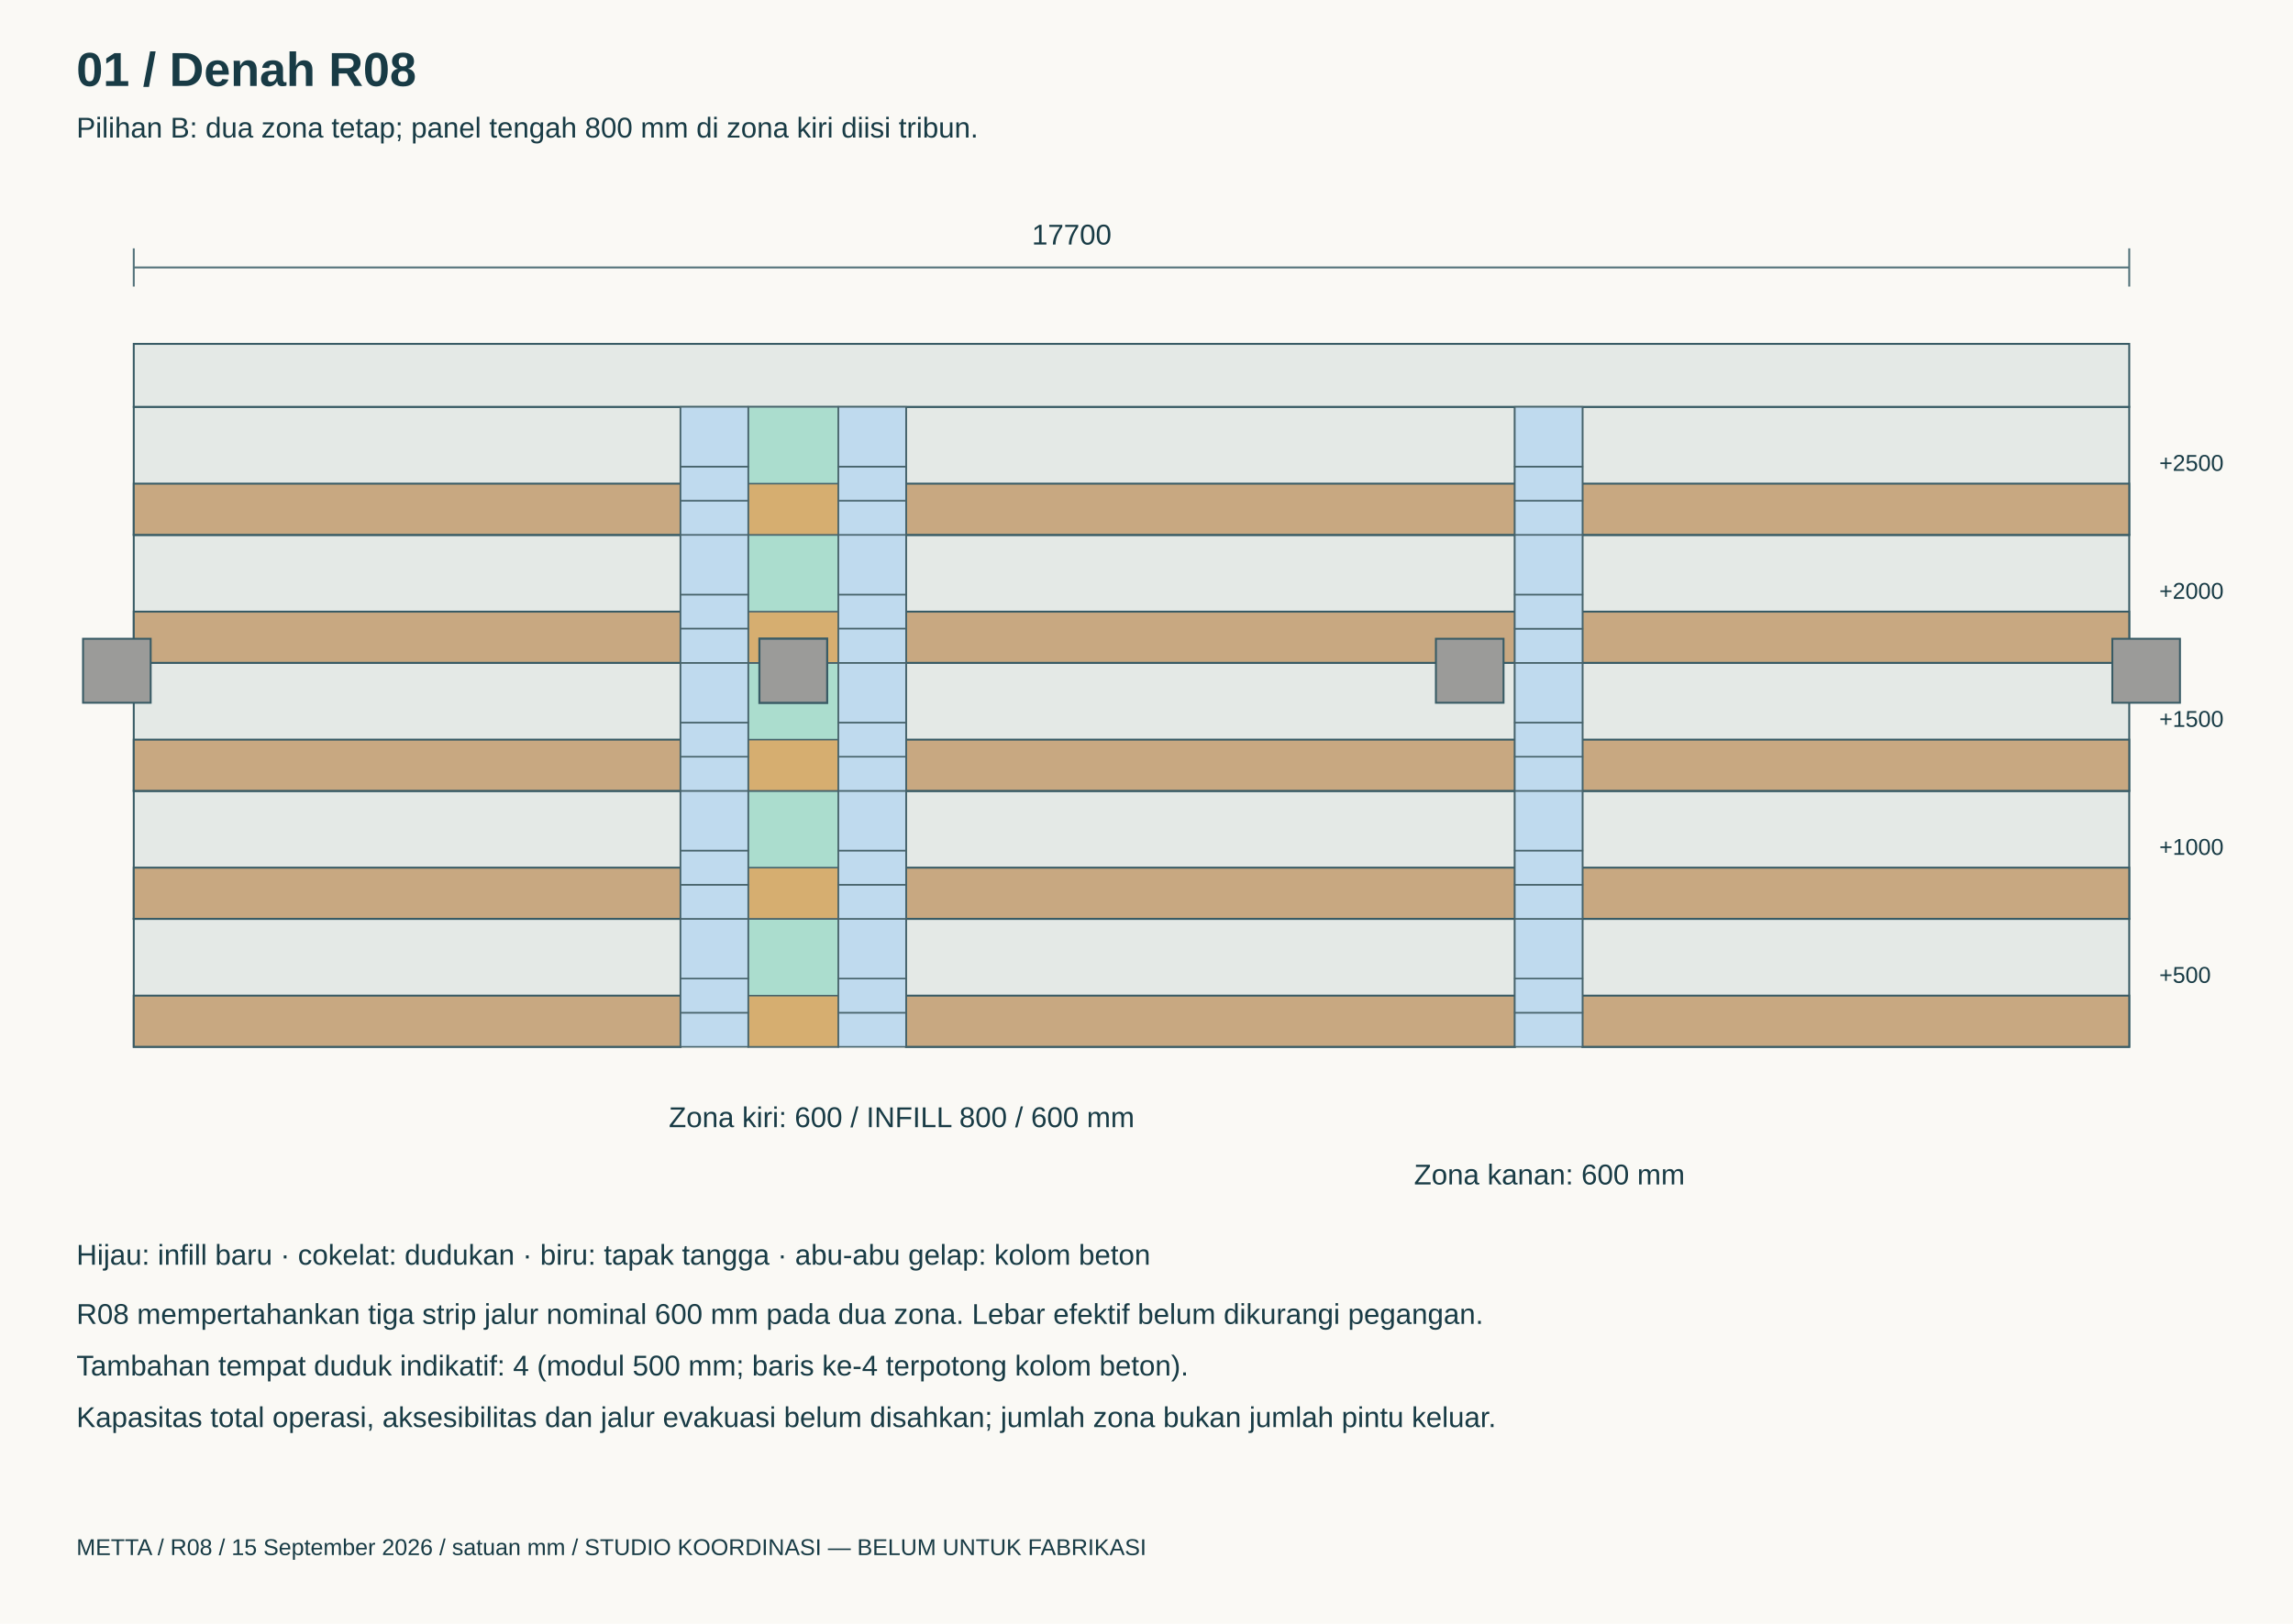
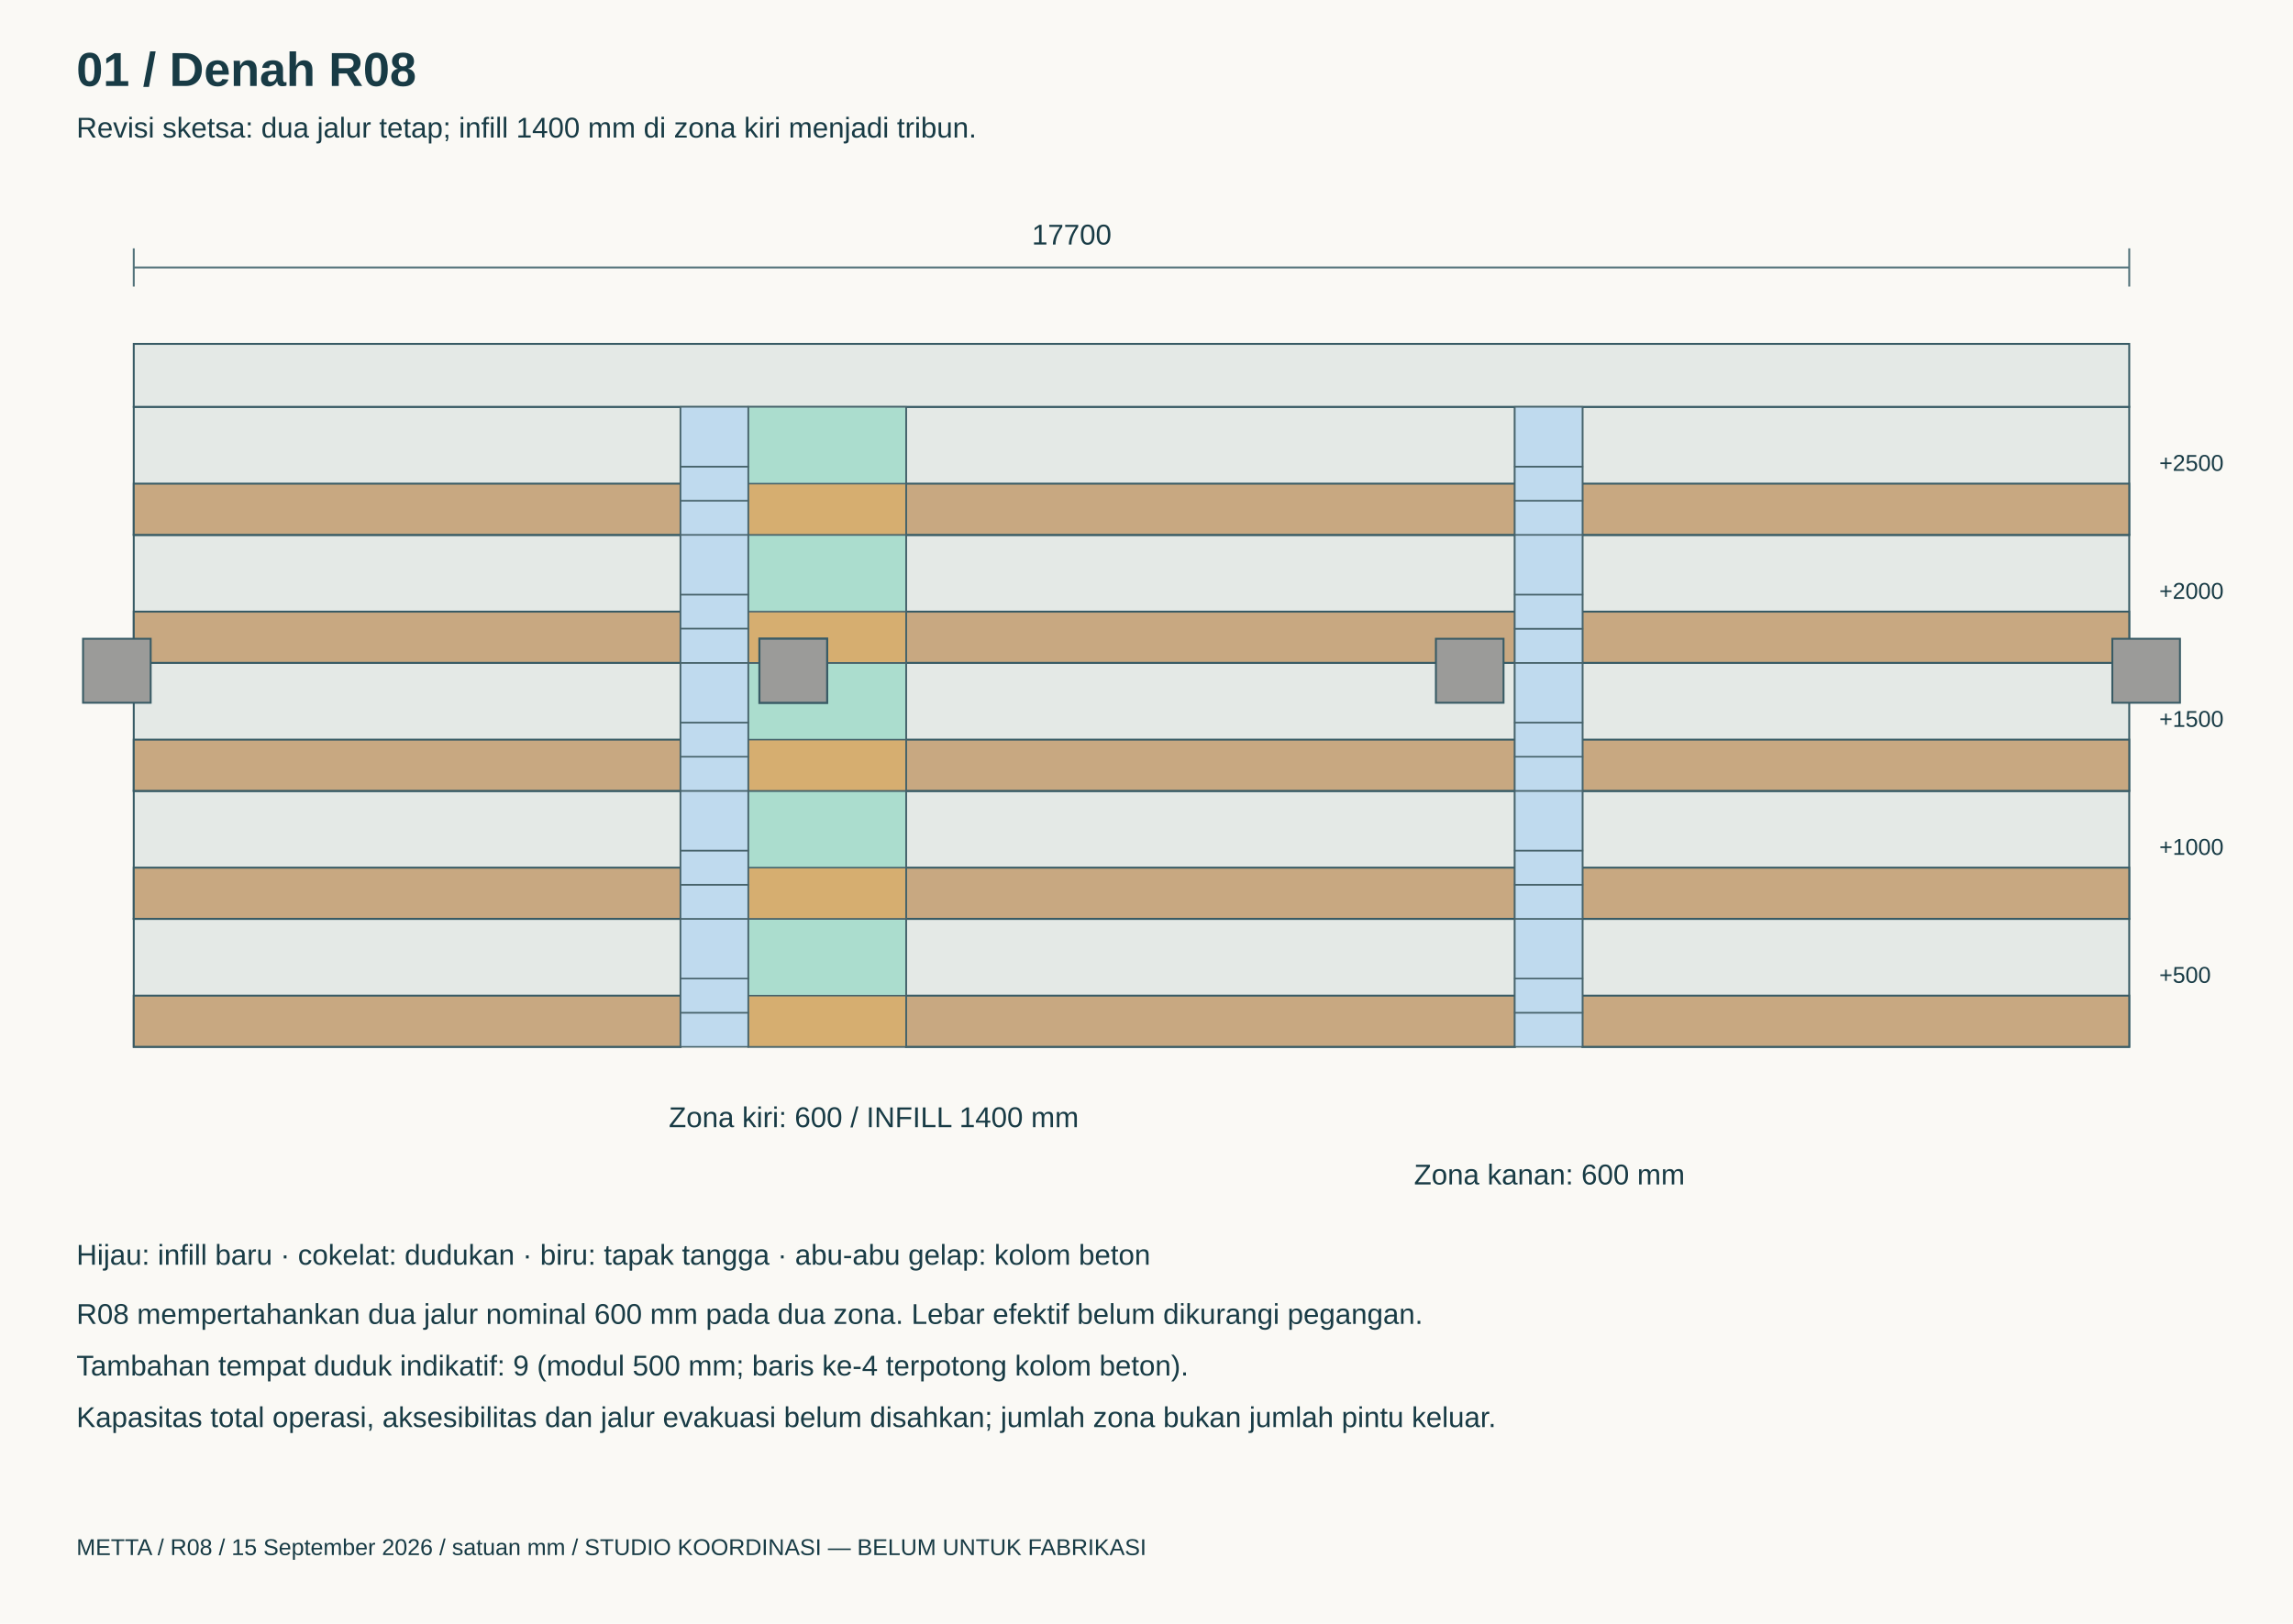
<svg xmlns="http://www.w3.org/2000/svg" viewBox="0 0 1200 850">
  <defs>
    <pattern id="mesh" width="9" height="9" patternUnits="userSpaceOnUse">
      <path d="M0 0H9V9" fill="none" stroke="#22866f" stroke-width=".6" />
    </pattern>
  </defs>
  <rect width="1200" height="850" fill="#faf9f5" />
  <style>text{font-family:Arial,sans-serif;fill:#183b45;font-size:15px}.small{font-size:12px}.title{font-size:25px;font-weight:bold}.dim{stroke:#52727a;stroke-width:1;fill:none}</style>
  <text x="40" y="45" class="title">01 / Denah R08</text>
-   <text x="40" y="72">Pilihan B: dua zona tetap; panel tengah 800 mm di zona kiri diisi tribun.</text>
+   <text x="40" y="72">Revisi sketsa: dua jalur tetap; infill 1400 mm di zona kiri menjadi tribun.</text>
  <rect x="70.000" y="480.964" width="286.150" height="67.000" fill="#e4e9e6" stroke="#385b65" stroke-width="1" />
  <rect x="70.000" y="521.164" width="286.150" height="26.800" fill="#c8a881" stroke="#385b65" stroke-width="1" />
  <rect x="474.154" y="480.964" width="318.599" height="67.000" fill="#e4e9e6" stroke="#385b65" stroke-width="1" />
  <rect x="474.154" y="521.164" width="318.599" height="26.800" fill="#c8a881" stroke="#385b65" stroke-width="1" />
  <rect x="828.154" y="480.964" width="286.146" height="67.000" fill="#e4e9e6" stroke="#385b65" stroke-width="1" />
  <rect x="828.154" y="521.164" width="286.146" height="26.800" fill="#c8a881" stroke="#385b65" stroke-width="1" />
  <rect x="70.000" y="413.964" width="286.150" height="67.000" fill="#e4e9e6" stroke="#385b65" stroke-width="1" />
  <rect x="70.000" y="454.164" width="286.150" height="26.800" fill="#c8a881" stroke="#385b65" stroke-width="1" />
  <rect x="474.154" y="413.964" width="318.599" height="67.000" fill="#e4e9e6" stroke="#385b65" stroke-width="1" />
  <rect x="474.154" y="454.164" width="318.599" height="26.800" fill="#c8a881" stroke="#385b65" stroke-width="1" />
  <rect x="828.154" y="413.964" width="286.146" height="67.000" fill="#e4e9e6" stroke="#385b65" stroke-width="1" />
  <rect x="828.154" y="454.164" width="286.146" height="26.800" fill="#c8a881" stroke="#385b65" stroke-width="1" />
  <rect x="70.000" y="346.964" width="286.150" height="67.000" fill="#e4e9e6" stroke="#385b65" stroke-width="1" />
  <rect x="70.000" y="387.164" width="286.150" height="26.800" fill="#c8a881" stroke="#385b65" stroke-width="1" />
  <rect x="474.154" y="346.964" width="318.599" height="67.000" fill="#e4e9e6" stroke="#385b65" stroke-width="1" />
  <rect x="474.154" y="387.164" width="318.599" height="26.800" fill="#c8a881" stroke="#385b65" stroke-width="1" />
  <rect x="828.154" y="346.964" width="286.146" height="67.000" fill="#e4e9e6" stroke="#385b65" stroke-width="1" />
  <rect x="828.154" y="387.164" width="286.146" height="26.800" fill="#c8a881" stroke="#385b65" stroke-width="1" />
  <rect x="70.000" y="279.964" width="286.150" height="67.000" fill="#e4e9e6" stroke="#385b65" stroke-width="1" />
  <rect x="70.000" y="320.164" width="286.150" height="26.800" fill="#c8a881" stroke="#385b65" stroke-width="1" />
  <rect x="474.154" y="279.964" width="318.599" height="67.000" fill="#e4e9e6" stroke="#385b65" stroke-width="1" />
  <rect x="474.154" y="320.164" width="318.599" height="26.800" fill="#c8a881" stroke="#385b65" stroke-width="1" />
  <rect x="828.154" y="279.964" width="286.146" height="67.000" fill="#e4e9e6" stroke="#385b65" stroke-width="1" />
  <rect x="828.154" y="320.164" width="286.146" height="26.800" fill="#c8a881" stroke="#385b65" stroke-width="1" />
  <rect x="70.000" y="212.964" width="286.150" height="67.000" fill="#e4e9e6" stroke="#385b65" stroke-width="1" />
  <rect x="70.000" y="253.164" width="286.150" height="26.800" fill="#c8a881" stroke="#385b65" stroke-width="1" />
  <rect x="474.154" y="212.964" width="318.599" height="67.000" fill="#e4e9e6" stroke="#385b65" stroke-width="1" />
  <rect x="474.154" y="253.164" width="318.599" height="26.800" fill="#c8a881" stroke="#385b65" stroke-width="1" />
  <rect x="828.154" y="212.964" width="286.146" height="67.000" fill="#e4e9e6" stroke="#385b65" stroke-width="1" />
  <rect x="828.154" y="253.164" width="286.146" height="26.800" fill="#c8a881" stroke="#385b65" stroke-width="1" />
  <rect x="70.000" y="180.000" width="1044.300" height="32.964" fill="#e4e9e6" stroke="#385b65" stroke-width="1" />
-   <path d="M391.552,547.964 L391.552,480.964 L438.755,480.964 L438.755,547.964 L391.552,547.964 Z" fill="#abddce" fill-rule="evenodd" stroke="#47636b" stroke-width=".8" />
-   <path d="M391.552,480.964 L391.552,413.964 L438.755,413.964 L438.755,480.964 L391.552,480.964 Z" fill="#abddce" fill-rule="evenodd" stroke="#47636b" stroke-width=".8" />
-   <path d="M438.755,346.964 L438.755,413.964 L391.552,413.964 L391.552,346.964 L397.276,346.964 L397.276,368.059 L433.030,368.059 L433.030,346.964 L438.755,346.964 Z" fill="#abddce" fill-rule="evenodd" stroke="#47636b" stroke-width=".8" />
-   <path d="M391.552,346.964 L391.552,279.964 L438.755,279.964 L438.755,346.964 L433.030,346.964 L433.030,334.157 L397.276,334.157 L397.276,346.964 L391.552,346.964 Z" fill="#abddce" fill-rule="evenodd" stroke="#47636b" stroke-width=".8" />
-   <path d="M391.552,279.964 L391.552,212.964 L438.755,212.964 L438.755,279.964 L391.552,279.964 Z" fill="#abddce" fill-rule="evenodd" stroke="#47636b" stroke-width=".8" />
-   <path d="M391.552,547.964 L391.552,521.164 L438.755,521.164 L438.755,547.964 L391.552,547.964 Z" fill="#d6ae70" fill-rule="evenodd" stroke="#47636b" stroke-width=".8" />
-   <path d="M391.552,480.964 L391.552,454.164 L438.755,454.164 L438.755,480.964 L391.552,480.964 Z" fill="#d6ae70" fill-rule="evenodd" stroke="#47636b" stroke-width=".8" />
-   <path d="M391.552,413.964 L391.552,387.164 L438.755,387.164 L438.755,413.964 L391.552,413.964 Z" fill="#d6ae70" fill-rule="evenodd" stroke="#47636b" stroke-width=".8" />
-   <path d="M391.552,346.964 L391.552,320.164 L438.755,320.164 L438.755,346.964 L433.030,346.964 L433.030,334.157 L397.276,334.157 L397.276,346.964 L391.552,346.964 Z" fill="#d6ae70" fill-rule="evenodd" stroke="#47636b" stroke-width=".8" />
-   <path d="M391.552,279.964 L391.552,253.164 L438.755,253.164 L438.755,279.964 L391.552,279.964 Z" fill="#d6ae70" fill-rule="evenodd" stroke="#47636b" stroke-width=".8" />
+   <path d="M391.552,547.964 L391.552,480.964 L474.154,480.964 L474.154,547.964 L391.552,547.964 Z" fill="#abddce" fill-rule="evenodd" stroke="#47636b" stroke-width=".8" />
+   <path d="M391.552,480.964 L391.552,413.964 L474.154,413.964 L474.154,480.964 L391.552,480.964 Z" fill="#abddce" fill-rule="evenodd" stroke="#47636b" stroke-width=".8" />
+   <path d="M474.154,346.964 L474.154,413.964 L391.552,413.964 L391.552,346.964 L397.276,346.964 L397.276,368.059 L433.030,368.059 L433.030,346.964 L474.154,346.964 Z" fill="#abddce" fill-rule="evenodd" stroke="#47636b" stroke-width=".8" />
+   <path d="M391.552,346.964 L391.552,279.964 L474.154,279.964 L474.154,346.964 L433.030,346.964 L433.030,334.157 L397.276,334.157 L397.276,346.964 L391.552,346.964 Z" fill="#abddce" fill-rule="evenodd" stroke="#47636b" stroke-width=".8" />
+   <path d="M391.552,279.964 L391.552,212.964 L474.154,212.964 L474.154,279.964 L391.552,279.964 Z" fill="#abddce" fill-rule="evenodd" stroke="#47636b" stroke-width=".8" />
+   <path d="M391.552,547.964 L391.552,521.164 L474.154,521.164 L474.154,547.964 L391.552,547.964 Z" fill="#d6ae70" fill-rule="evenodd" stroke="#47636b" stroke-width=".8" />
+   <path d="M391.552,480.964 L391.552,454.164 L474.154,454.164 L474.154,480.964 L391.552,480.964 Z" fill="#d6ae70" fill-rule="evenodd" stroke="#47636b" stroke-width=".8" />
+   <path d="M391.552,413.964 L391.552,387.164 L474.154,387.164 L474.154,413.964 L391.552,413.964 Z" fill="#d6ae70" fill-rule="evenodd" stroke="#47636b" stroke-width=".8" />
+   <path d="M391.552,346.964 L391.552,320.164 L474.154,320.164 L474.154,346.964 L433.030,346.964 L433.030,334.157 L397.276,334.157 L397.276,346.964 L391.552,346.964 Z" fill="#d6ae70" fill-rule="evenodd" stroke="#47636b" stroke-width=".8" />
+   <path d="M391.552,279.964 L391.552,253.164 L474.154,253.164 L474.154,279.964 L391.552,279.964 Z" fill="#d6ae70" fill-rule="evenodd" stroke="#47636b" stroke-width=".8" />
  <path d="M391.552,530.095 L391.552,547.964 L356.152,547.964 L356.152,530.095 L391.552,530.095 Z" fill="#bfdaee" fill-rule="evenodd" stroke="#47636b" stroke-width=".8" />
  <path d="M391.552,512.226 L391.552,530.095 L356.152,530.095 L356.152,512.226 L391.552,512.226 Z" fill="#bfdaee" fill-rule="evenodd" stroke="#47636b" stroke-width=".8" />
  <path d="M391.552,480.965 L391.552,512.226 L356.152,512.226 L356.152,480.965 L391.552,480.965 Z" fill="#bfdaee" fill-rule="evenodd" stroke="#47636b" stroke-width=".8" />
  <path d="M391.552,463.096 L391.552,480.965 L356.152,480.965 L356.152,463.096 L391.552,463.096 Z" fill="#bfdaee" fill-rule="evenodd" stroke="#47636b" stroke-width=".8" />
  <path d="M391.552,445.227 L391.552,463.096 L356.152,463.096 L356.152,445.227 L391.552,445.227 Z" fill="#bfdaee" fill-rule="evenodd" stroke="#47636b" stroke-width=".8" />
  <path d="M391.552,413.966 L391.552,445.227 L356.152,445.227 L356.152,413.966 L391.552,413.966 Z" fill="#bfdaee" fill-rule="evenodd" stroke="#47636b" stroke-width=".8" />
  <path d="M391.552,396.095 L391.552,413.963 L356.152,413.963 L356.152,396.095 L391.552,396.095 Z" fill="#bfdaee" fill-rule="evenodd" stroke="#47636b" stroke-width=".8" />
  <path d="M391.552,378.226 L391.552,396.095 L356.152,396.095 L356.152,378.226 L391.552,378.226 Z" fill="#bfdaee" fill-rule="evenodd" stroke="#47636b" stroke-width=".8" />
  <path d="M391.552,311.226 L391.552,329.095 L356.152,329.095 L356.152,311.226 L391.552,311.226 Z" fill="#bfdaee" fill-rule="evenodd" stroke="#47636b" stroke-width=".8" />
  <path d="M391.552,279.965 L391.552,311.226 L356.152,311.226 L356.152,279.965 L391.552,279.965 Z" fill="#bfdaee" fill-rule="evenodd" stroke="#47636b" stroke-width=".8" />
  <path d="M391.552,262.094 L391.552,279.963 L356.152,279.963 L356.152,262.094 L391.552,262.094 Z" fill="#bfdaee" fill-rule="evenodd" stroke="#47636b" stroke-width=".8" />
  <path d="M391.552,244.225 L391.552,262.094 L356.152,262.094 L356.152,244.225 L391.552,244.225 Z" fill="#bfdaee" fill-rule="evenodd" stroke="#47636b" stroke-width=".8" />
  <path d="M391.552,212.964 L391.552,212.964 L391.552,244.225 L356.152,244.225 L356.152,212.964 L391.552,212.964 Z" fill="#bfdaee" fill-rule="evenodd" stroke="#47636b" stroke-width=".8" />
-   <path d="M474.154,530.095 L474.154,547.964 L438.755,547.964 L438.755,530.095 L474.154,530.095 Z" fill="#bfdaee" fill-rule="evenodd" stroke="#47636b" stroke-width=".8" />
-   <path d="M474.154,512.226 L474.154,530.095 L438.755,530.095 L438.755,512.226 L474.154,512.226 Z" fill="#bfdaee" fill-rule="evenodd" stroke="#47636b" stroke-width=".8" />
-   <path d="M474.154,480.965 L474.154,512.226 L438.755,512.226 L438.755,480.965 L474.154,480.965 Z" fill="#bfdaee" fill-rule="evenodd" stroke="#47636b" stroke-width=".8" />
-   <path d="M474.154,463.096 L474.154,480.965 L438.755,480.965 L438.755,463.096 L474.154,463.096 Z" fill="#bfdaee" fill-rule="evenodd" stroke="#47636b" stroke-width=".8" />
-   <path d="M474.154,445.227 L474.154,463.096 L438.755,463.096 L438.755,445.227 L474.154,445.227 Z" fill="#bfdaee" fill-rule="evenodd" stroke="#47636b" stroke-width=".8" />
-   <path d="M474.154,413.966 L474.154,445.227 L438.755,445.227 L438.755,413.966 L474.154,413.966 Z" fill="#bfdaee" fill-rule="evenodd" stroke="#47636b" stroke-width=".8" />
-   <path d="M474.154,396.095 L474.154,413.963 L438.755,413.963 L438.755,396.095 L474.154,396.095 Z" fill="#bfdaee" fill-rule="evenodd" stroke="#47636b" stroke-width=".8" />
-   <path d="M474.154,378.226 L474.154,396.095 L438.755,396.095 L438.755,378.226 L474.154,378.226 Z" fill="#bfdaee" fill-rule="evenodd" stroke="#47636b" stroke-width=".8" />
-   <path d="M474.154,311.226 L474.154,329.095 L438.755,329.095 L438.755,311.226 L474.154,311.226 Z" fill="#bfdaee" fill-rule="evenodd" stroke="#47636b" stroke-width=".8" />
-   <path d="M474.154,279.965 L474.154,311.226 L438.755,311.226 L438.755,279.965 L474.154,279.965 Z" fill="#bfdaee" fill-rule="evenodd" stroke="#47636b" stroke-width=".8" />
-   <path d="M474.154,262.094 L474.154,279.963 L438.755,279.963 L438.755,262.094 L474.154,262.094 Z" fill="#bfdaee" fill-rule="evenodd" stroke="#47636b" stroke-width=".8" />
-   <path d="M474.154,244.225 L474.154,262.094 L438.755,262.094 L438.755,244.225 L474.154,244.225 Z" fill="#bfdaee" fill-rule="evenodd" stroke="#47636b" stroke-width=".8" />
-   <path d="M474.154,212.964 L474.154,244.225 L438.755,244.225 L438.755,212.964 L438.755,212.964 L474.154,212.964 Z" fill="#bfdaee" fill-rule="evenodd" stroke="#47636b" stroke-width=".8" />
  <path d="M828.154,530.095 L828.154,547.964 L792.754,547.964 L792.754,530.095 L828.154,530.095 Z" fill="#bfdaee" fill-rule="evenodd" stroke="#47636b" stroke-width=".8" />
  <path d="M828.154,512.226 L828.154,530.095 L792.754,530.095 L792.754,512.226 L828.154,512.226 Z" fill="#bfdaee" fill-rule="evenodd" stroke="#47636b" stroke-width=".8" />
  <path d="M828.154,480.965 L828.154,512.226 L792.754,512.226 L792.754,480.965 L828.154,480.965 Z" fill="#bfdaee" fill-rule="evenodd" stroke="#47636b" stroke-width=".8" />
  <path d="M828.154,463.096 L828.154,480.965 L792.754,480.965 L792.754,463.096 L828.154,463.096 Z" fill="#bfdaee" fill-rule="evenodd" stroke="#47636b" stroke-width=".8" />
  <path d="M828.154,445.227 L828.154,463.096 L792.754,463.096 L792.754,445.227 L828.154,445.227 Z" fill="#bfdaee" fill-rule="evenodd" stroke="#47636b" stroke-width=".8" />
  <path d="M828.154,413.966 L828.154,445.227 L792.754,445.227 L792.754,413.966 L828.154,413.966 Z" fill="#bfdaee" fill-rule="evenodd" stroke="#47636b" stroke-width=".8" />
  <path d="M828.154,396.095 L828.154,413.963 L792.754,413.963 L792.754,396.095 L828.154,396.095 Z" fill="#bfdaee" fill-rule="evenodd" stroke="#47636b" stroke-width=".8" />
  <path d="M828.154,378.226 L828.154,396.095 L792.754,396.095 L792.754,378.226 L828.154,378.226 Z" fill="#bfdaee" fill-rule="evenodd" stroke="#47636b" stroke-width=".8" />
  <path d="M828.154,346.964 L828.154,378.226 L792.754,378.226 L792.754,346.964 L828.154,346.964 Z" fill="#bfdaee" fill-rule="evenodd" stroke="#47636b" stroke-width=".8" />
  <path d="M828.154,329.095 L828.154,346.964 L792.754,346.964 L792.754,329.095 L828.154,329.095 Z" fill="#bfdaee" fill-rule="evenodd" stroke="#47636b" stroke-width=".8" />
  <path d="M828.154,311.226 L828.154,329.095 L792.754,329.095 L792.754,311.226 L828.154,311.226 Z" fill="#bfdaee" fill-rule="evenodd" stroke="#47636b" stroke-width=".8" />
  <path d="M828.154,279.965 L828.154,311.226 L792.754,311.226 L792.754,279.965 L828.154,279.965 Z" fill="#bfdaee" fill-rule="evenodd" stroke="#47636b" stroke-width=".8" />
  <path d="M828.154,262.094 L828.154,279.963 L792.754,279.963 L792.754,262.094 L828.154,262.094 Z" fill="#bfdaee" fill-rule="evenodd" stroke="#47636b" stroke-width=".8" />
  <path d="M828.154,244.225 L828.154,262.094 L792.754,262.094 L792.754,244.225 L828.154,244.225 Z" fill="#bfdaee" fill-rule="evenodd" stroke="#47636b" stroke-width=".8" />
  <path d="M828.154,212.964 L828.154,244.225 L792.754,244.225 L792.754,212.964 L828.154,212.964 Z" fill="#bfdaee" fill-rule="evenodd" stroke="#47636b" stroke-width=".8" />
  <path d="M356.152,346.964 L391.552,346.964 L391.552,378.226 L356.152,378.226 L356.152,346.964 Z" fill="#bfdaee" fill-rule="evenodd" stroke="#47636b" stroke-width=".8" />
-   <path d="M474.154,346.964 L474.154,378.226 L438.755,378.226 L438.755,346.964 L474.154,346.964 Z" fill="#bfdaee" fill-rule="evenodd" stroke="#47636b" stroke-width=".8" />
  <path d="M356.152,346.964 L356.152,329.095 L391.552,329.095 L391.552,346.964 L356.152,346.964 Z" fill="#bfdaee" fill-rule="evenodd" stroke="#47636b" stroke-width=".8" />
-   <path d="M474.154,329.095 L474.154,346.964 L438.755,346.964 L438.755,329.095 L474.154,329.095 Z" fill="#bfdaee" fill-rule="evenodd" stroke="#47636b" stroke-width=".8" />
  <rect x="43.454" y="334.358" width="35.400" height="33.500" fill="#9b9b99" stroke="#385b65" stroke-width="1" />
  <rect x="1105.452" y="334.358" width="35.400" height="33.500" fill="#9b9b99" stroke="#385b65" stroke-width="1" />
  <rect x="397.453" y="334.358" width="35.400" height="33.500" fill="#9b9b99" stroke="#385b65" stroke-width="1" />
  <rect x="751.453" y="334.358" width="35.400" height="33.500" fill="#9b9b99" stroke="#385b65" stroke-width="1" />
  <text x="1130" y="514.464" class="small">+500</text>
  <text x="1130" y="447.464" class="small">+1000</text>
  <text x="1130" y="380.464" class="small">+1500</text>
  <text x="1130" y="313.464" class="small">+2000</text>
  <text x="1130" y="246.464" class="small">+2500</text>
  <path class="dim" d="M70 140H1114.30 M70 130V150 M1114.30 130V150" />
  <text x="540" y="128" class="">17700</text>
-   <text x="350" y="590" class="">Zona kiri: 600 / INFILL 800 / 600 mm</text>
+   <text x="350" y="590" class="">Zona kiri: 600 / INFILL 1400 mm</text>
  <text x="740" y="620" class="">Zona kanan: 600 mm</text>
  <text x="40" y="662" class="">Hijau: infill baru · cokelat: dudukan · biru: tapak tangga · abu-abu gelap: kolom beton</text>
-   <text x="40" y="693" class="">R08 mempertahankan tiga strip jalur nominal 600 mm pada dua zona. Lebar efektif belum dikurangi pegangan.</text>
-   <text x="40" y="720" class="">Tambahan tempat duduk indikatif: 4 (modul 500 mm; baris ke-4 terpotong kolom beton).</text>
+   <text x="40" y="693" class="">R08 mempertahankan dua jalur nominal 600 mm pada dua zona. Lebar efektif belum dikurangi pegangan.</text>
+   <text x="40" y="720" class="">Tambahan tempat duduk indikatif: 9 (modul 500 mm; baris ke-4 terpotong kolom beton).</text>
  <text x="40" y="747" class="">Kapasitas total operasi, aksesibilitas dan jalur evakuasi belum disahkan; jumlah zona bukan jumlah pintu keluar.</text>
  <text x="40" y="814" class="small">METTA / R08 / 15 September 2026 / satuan mm / STUDIO KOORDINASI — BELUM UNTUK FABRIKASI</text>
</svg>
